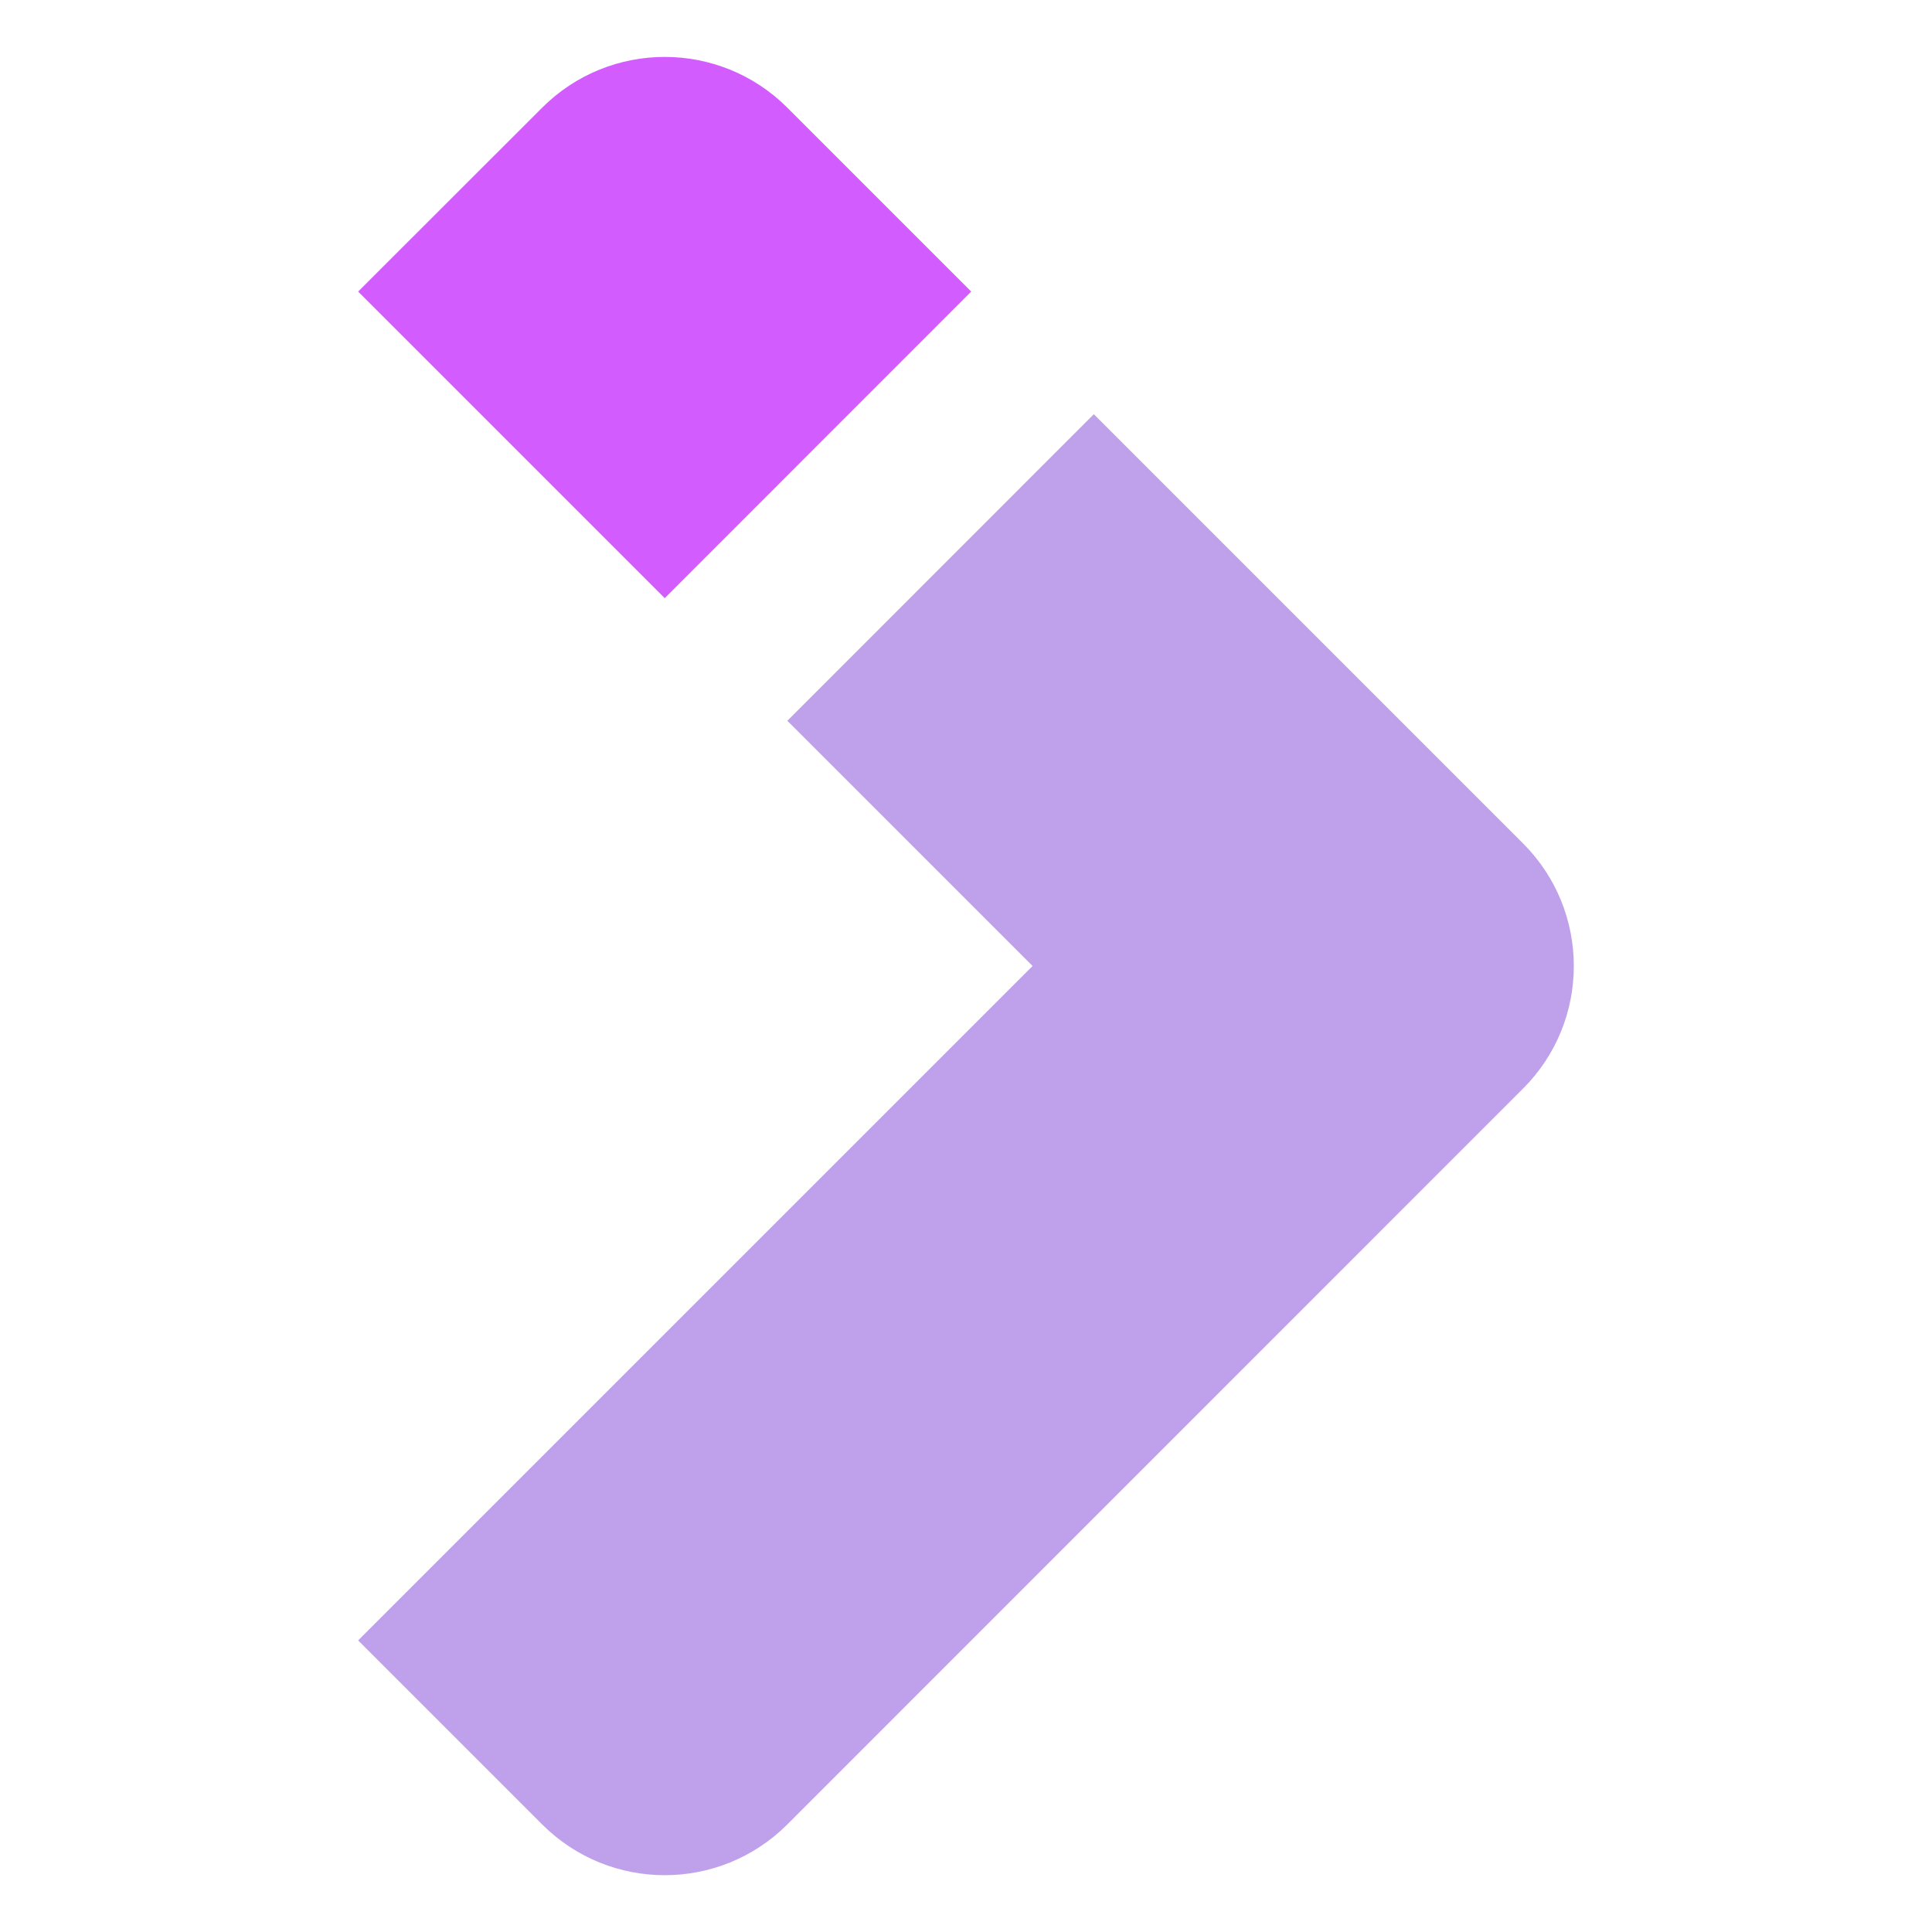
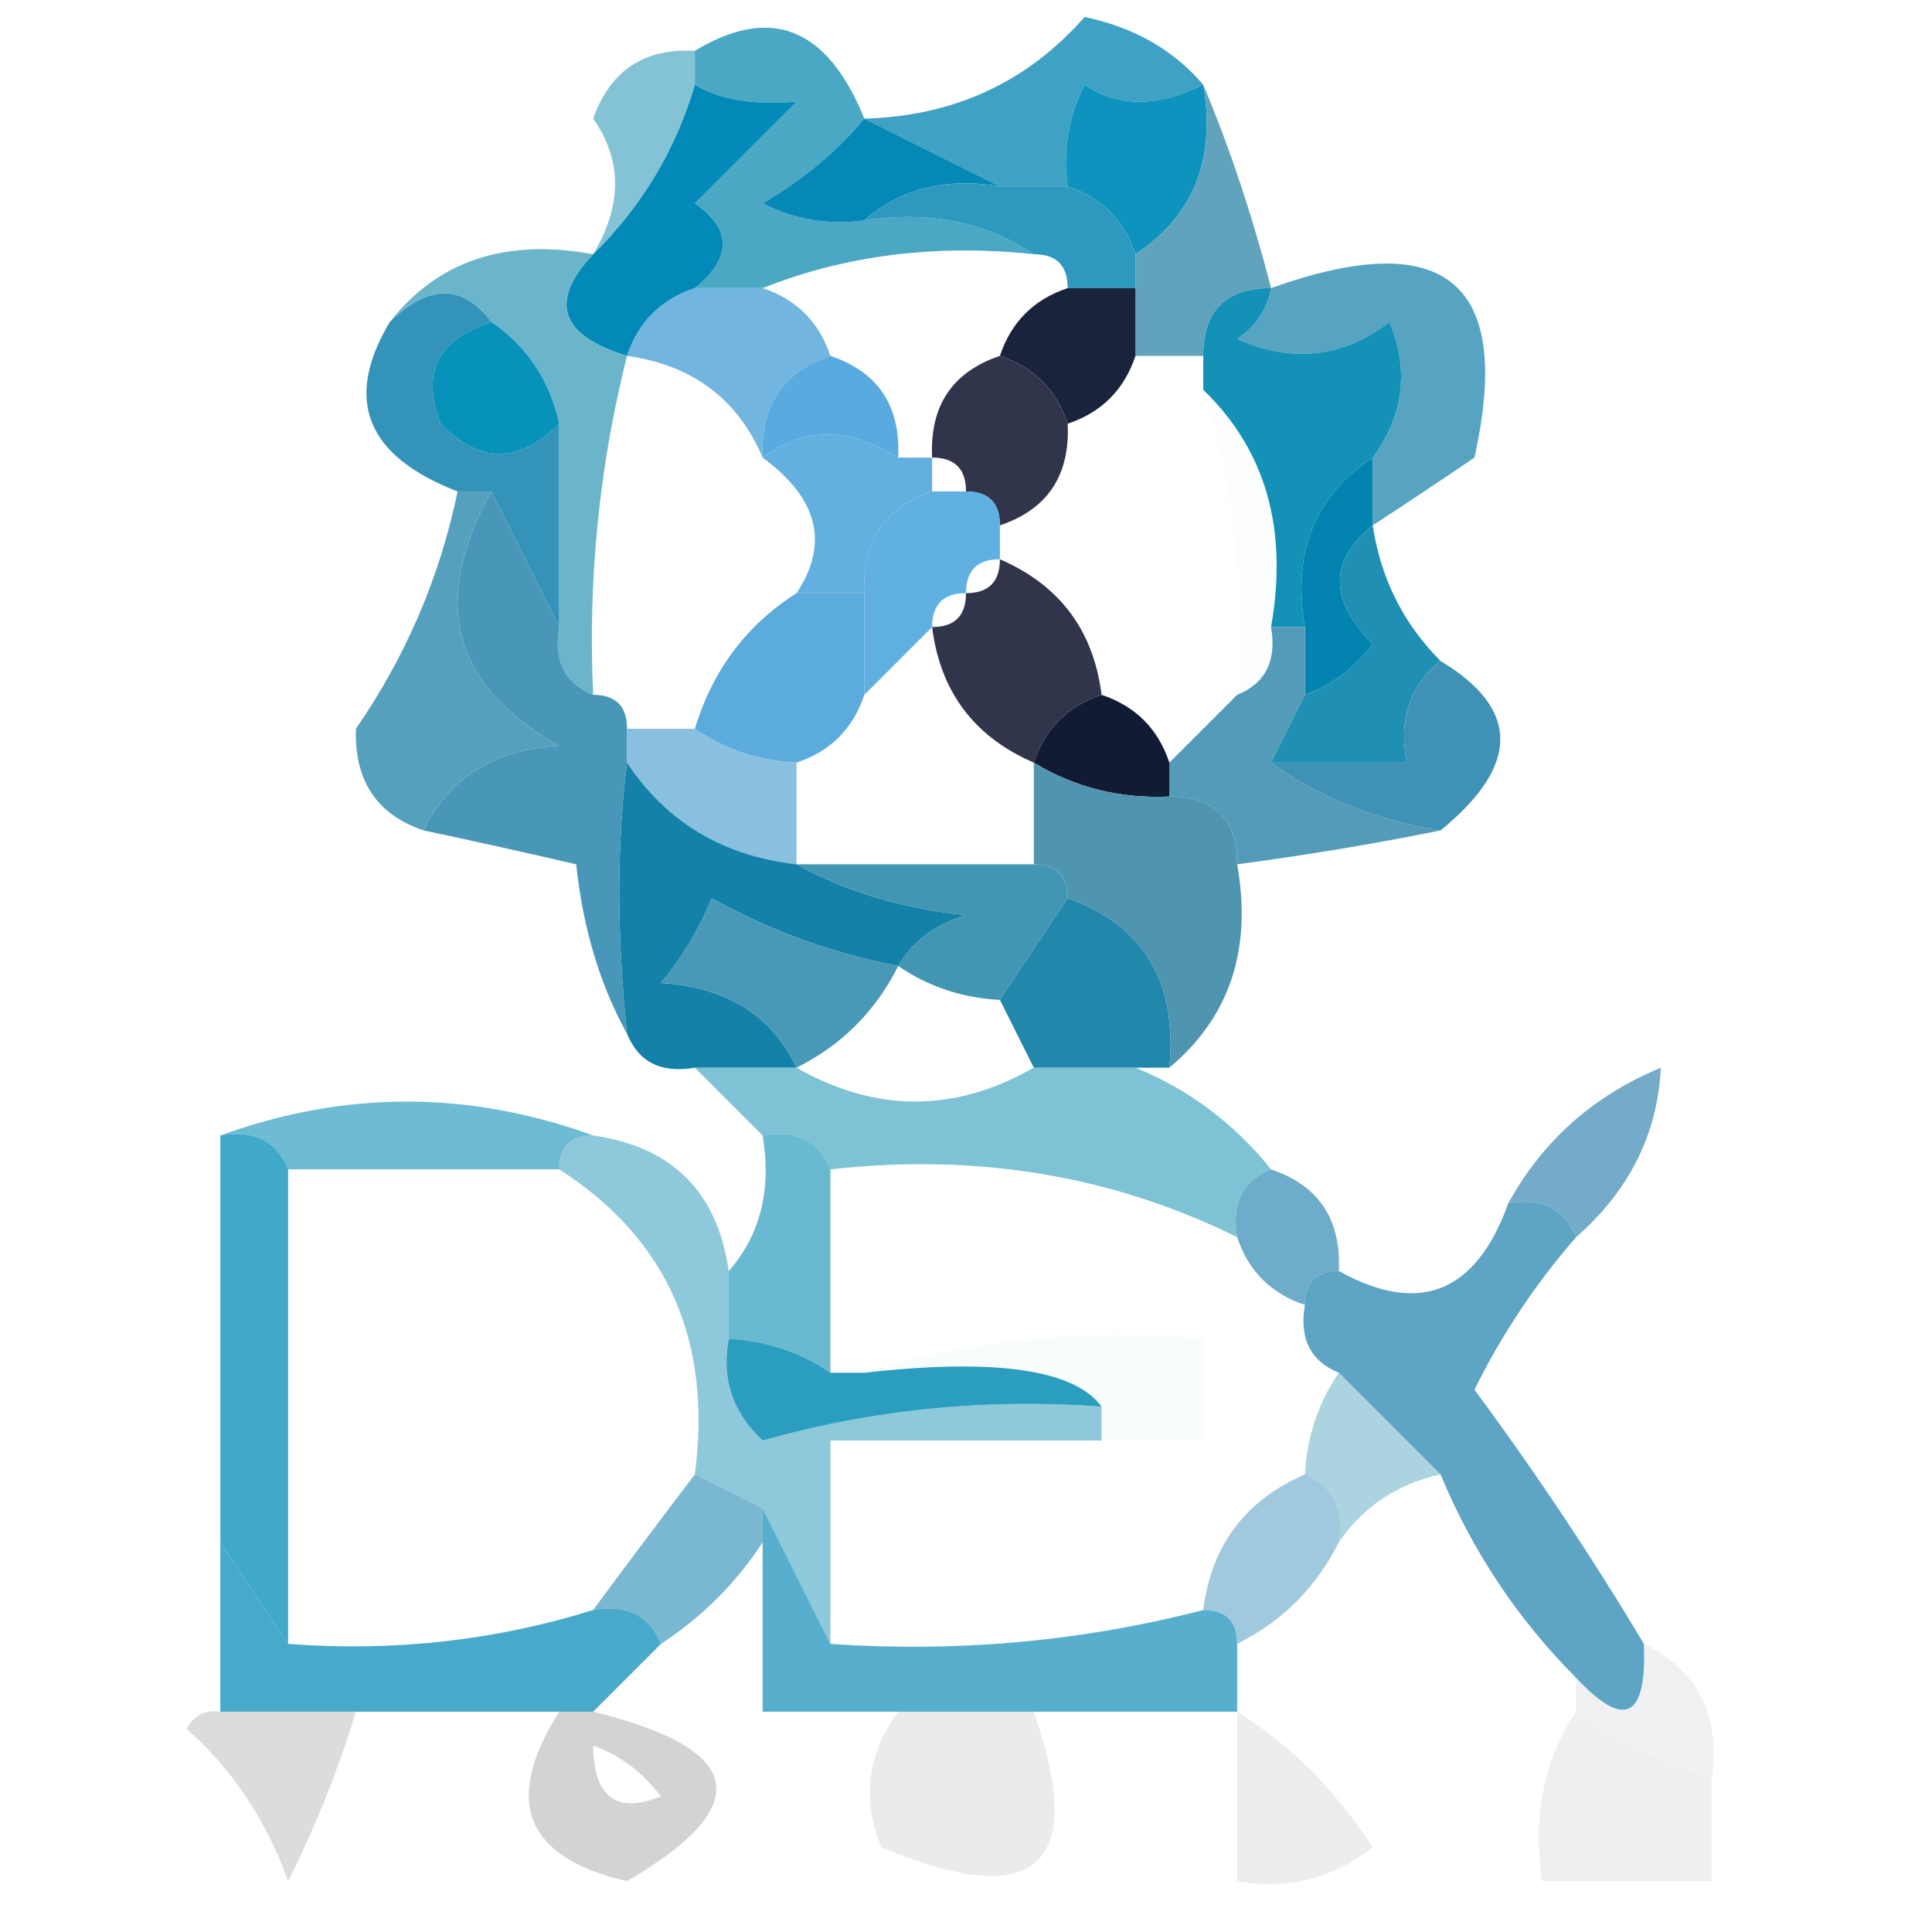
- <svg xmlns="http://www.w3.org/2000/svg" width="24" height="24" viewBox="0 0 24 24" fill="none" version="1.1" id="jumper-favicon">
-   <defs id="defs10" />
-   <g id="layer2">
-     <g id="g14" transform="matrix(1.411604,0,0,1.411604,0.7055896,0.7071527)">
-       <path d="m 8.587,8 -5.935,5.935 1.619,1.619 c 0.596,0.596 1.562,0.596 2.158,0 L 12.903,9.079 c 0.596,-0.596 0.596,-1.562 0,-2.158 L 9.126,3.144 6.429,5.842 Z" fill="#BEA0EB" id="path2" />
-       <path d="M 2.652,2.065 4.271,0.447 c 0.596,-0.596 1.562,-0.596 2.158,0 L 8.047,2.065 5.35,4.763 Z" fill="#d35cff" id="path4" />
-     </g>
+ <svg xmlns="http://www.w3.org/2000/svg" version="1.1" width="57px" height="57px" style="shape-rendering:geometricPrecision; text-rendering:geometricPrecision; image-rendering:optimizeQuality; fill-rule:evenodd; clip-rule:evenodd">
+   <g>
+     <path style="opacity:1" fill="#4aa8c4" d="M 25.5,3.5 C 24.691,4.469 23.691,5.302 22.5,6C 23.448,6.483 24.448,6.649 25.5,6.5C 27.415,6.216 29.081,6.549 30.5,7.5C 27.615,7.194 24.948,7.527 22.5,8.5C 21.833,8.5 21.167,8.5 20.5,8.5C 21.598,7.603 21.598,6.77 20.5,6C 21.5,5 22.5,4 23.5,3C 22.231,3.109 21.231,2.942 20.5,2.5C 20.5,2.167 20.5,1.833 20.5,1.5C 22.743,0.142 24.41,0.808 25.5,3.5 Z" />
+   </g>
+   <g>
+     <path style="opacity:1" fill="#3fa1c4" d="M 35.5,2.5 C 34.153,3.171 32.986,3.171 32,2.5C 31.517,3.448 31.351,4.448 31.5,5.5C 30.833,5.5 30.167,5.5 29.5,5.5C 28.167,4.833 26.833,4.167 25.5,3.5C 28.139,3.429 30.306,2.429 32,0.5C 33.459,0.808 34.626,1.475 35.5,2.5 Z" />
+   </g>
+   <g>
+     <path style="opacity:1" fill="#0d93be" d="M 35.5,2.5 C 35.88,4.698 35.213,6.365 33.5,7.5C 33.167,6.5 32.5,5.833 31.5,5.5C 31.351,4.448 31.517,3.448 32,2.5C 32.986,3.171 34.153,3.171 35.5,2.5 Z" />
+   </g>
+   <g>
+     <path style="opacity:1" fill="#0389b7" d="M 20.5,2.5 C 21.231,2.942 22.231,3.109 23.5,3C 22.5,4 21.5,5 20.5,6C 21.598,6.77 21.598,7.603 20.5,8.5C 19.5,8.833 18.833,9.5 18.5,10.5C 16.519,9.895 16.185,8.895 17.5,7.5C 18.935,6.087 19.935,4.42 20.5,2.5 Z" />
+   </g>
+   <g>
+     <path style="opacity:0.867" fill="#71bacf" d="M 20.5,1.5 C 20.5,1.833 20.5,2.167 20.5,2.5C 19.935,4.42 18.935,6.087 17.5,7.5C 18.363,6.06 18.363,4.726 17.5,3.5C 18.005,2.081 19.005,1.415 20.5,1.5 Z" />
+   </g>
+   <g>
+     <path style="opacity:0.996" fill="#0488b6" d="M 25.5,3.5 C 26.833,4.167 28.167,4.833 29.5,5.5C 27.901,5.232 26.568,5.566 25.5,6.5C 24.448,6.649 23.448,6.483 22.5,6C 23.691,5.302 24.691,4.469 25.5,3.5 Z" />
+   </g>
+   <g>
+     <path style="opacity:1" fill="#2d99be" d="M 25.5,6.5 C 26.568,5.566 27.901,5.232 29.5,5.5C 30.167,5.5 30.833,5.5 31.5,5.5C 32.5,5.833 33.167,6.5 33.5,7.5C 33.5,7.833 33.5,8.167 33.5,8.5C 32.833,8.5 32.167,8.5 31.5,8.5C 31.5,7.833 31.167,7.5 30.5,7.5C 29.081,6.549 27.415,6.216 25.5,6.5 Z" />
+   </g>
+   <g>
+     <path style="opacity:1" fill="#61a2bc" d="M 35.5,2.5 C 36.285,4.374 36.952,6.374 37.5,8.5C 36.167,8.5 35.5,9.167 35.5,10.5C 34.833,10.5 34.167,10.5 33.5,10.5C 33.5,9.833 33.5,9.167 33.5,8.5C 33.5,8.167 33.5,7.833 33.5,7.5C 35.213,6.365 35.88,4.698 35.5,2.5 Z" />
+   </g>
+   <g>
+     <path style="opacity:0.884" fill="#60addc" d="M 20.5,8.5 C 21.167,8.5 21.833,8.5 22.5,8.5C 23.5,8.833 24.167,9.5 24.5,10.5C 23.094,10.973 22.427,11.973 22.5,13.5C 21.764,11.771 20.43,10.771 18.5,10.5C 18.833,9.5 19.5,8.833 20.5,8.5 Z" />
+   </g>
+   <g>
+     <path style="opacity:1" fill="#3393b8" d="M 14.5,9.5 C 12.915,10.002 12.415,11.002 13,12.5C 14.146,13.684 15.312,13.684 16.5,12.5C 16.5,14.5 16.5,16.5 16.5,18.5C 15.833,17.167 15.167,15.833 14.5,14.5C 14.167,14.5 13.833,14.5 13.5,14.5C 10.8,13.456 10.133,11.79 11.5,9.5C 12.652,8.375 13.652,8.375 14.5,9.5 Z" />
+   </g>
+   <g>
+     <path style="opacity:1" fill="#6bb5cb" d="M 17.5,7.5 C 16.185,8.895 16.519,9.895 18.5,10.5C 17.676,13.764 17.342,17.098 17.5,20.5C 16.662,20.158 16.328,19.492 16.5,18.5C 16.5,16.5 16.5,14.5 16.5,12.5C 16.218,11.222 15.551,10.222 14.5,9.5C 13.652,8.375 12.652,8.375 11.5,9.5C 12.918,7.692 14.918,7.025 17.5,7.5 Z" />
+   </g>
+   <g>
+     <path style="opacity:1" fill="#1a233c" d="M 31.5,8.5 C 32.167,8.5 32.833,8.5 33.5,8.5C 33.5,9.167 33.5,9.833 33.5,10.5C 33.167,11.5 32.5,12.167 31.5,12.5C 31.167,11.5 30.5,10.833 29.5,10.5C 29.833,9.5 30.5,8.833 31.5,8.5 Z" />
+   </g>
+   <g>
+     <path style="opacity:1" fill="#56a4c2" d="M 40.5,15.5 C 40.5,14.833 40.5,14.167 40.5,13.5C 41.412,12.262 41.579,10.928 41,9.5C 39.612,10.554 38.112,10.72 36.5,10C 37.056,9.617 37.389,9.117 37.5,8.5C 42.653,6.66 44.653,8.327 43.5,13.5C 42.482,14.193 41.482,14.859 40.5,15.5 Z" />
+   </g>
+   <g>
+     <path style="opacity:1" fill="#1391b7" d="M 37.5,8.5 C 37.389,9.117 37.056,9.617 36.5,10C 38.112,10.72 39.612,10.554 41,9.5C 41.579,10.928 41.412,12.262 40.5,13.5C 38.787,14.635 38.12,16.302 38.5,18.5C 38.167,18.5 37.833,18.5 37.5,18.5C 38.01,15.612 37.343,13.279 35.5,11.5C 35.5,11.167 35.5,10.833 35.5,10.5C 35.5,9.167 36.167,8.5 37.5,8.5 Z" />
+   </g>
+   <g>
+     <path style="opacity:1" fill="#0792ba" d="M 14.5,9.5 C 15.551,10.222 16.218,11.222 16.5,12.5C 15.312,13.684 14.146,13.684 13,12.5C 12.415,11.002 12.915,10.002 14.5,9.5 Z" />
+   </g>
+   <g>
+     <path style="opacity:1" fill="#31354b" d="M 29.5,10.5 C 30.5,10.833 31.167,11.5 31.5,12.5C 31.573,14.027 30.906,15.027 29.5,15.5C 29.5,14.833 29.167,14.5 28.5,14.5C 28.5,13.833 28.167,13.5 27.5,13.5C 27.427,11.973 28.094,10.973 29.5,10.5 Z" />
+   </g>
+   <g>
+     <path style="opacity:1" fill="#58aadf" d="M 24.5,10.5 C 25.906,10.973 26.573,11.973 26.5,13.5C 25.036,12.595 23.702,12.595 22.5,13.5C 22.427,11.973 23.094,10.973 24.5,10.5 Z" />
+   </g>
+   <g>
+     <path style="opacity:0.957" fill="#5bacde" d="M 26.5,13.5 C 26.833,13.5 27.167,13.5 27.5,13.5C 27.5,13.833 27.5,14.167 27.5,14.5C 26.094,14.973 25.427,15.973 25.5,17.5C 24.833,17.5 24.167,17.5 23.5,17.5C 24.471,16.038 24.138,14.705 22.5,13.5C 23.702,12.595 25.036,12.595 26.5,13.5 Z" />
+   </g>
+   <g>
+     <path style="opacity:0.024" fill="#93cfdd" d="M 35.5,11.5 C 37.343,13.279 38.01,15.612 37.5,18.5C 37.672,19.492 37.338,20.158 36.5,20.5C 36.736,17.392 36.403,14.392 35.5,11.5 Z" />
+   </g>
+   <g>
+     <path style="opacity:1" fill="#61b0e2" d="M 27.5,14.5 C 27.833,14.5 28.167,14.5 28.5,14.5C 29.167,14.5 29.5,14.833 29.5,15.5C 29.5,15.833 29.5,16.167 29.5,16.5C 28.833,16.5 28.5,16.833 28.5,17.5C 27.833,17.5 27.5,17.833 27.5,18.5C 26.833,19.167 26.167,19.833 25.5,20.5C 25.5,19.5 25.5,18.5 25.5,17.5C 25.427,15.973 26.094,14.973 27.5,14.5 Z" />
+   </g>
+   <g>
+     <path style="opacity:1" fill="#0383af" d="M 40.5,13.5 C 40.5,14.167 40.5,14.833 40.5,15.5C 39.209,16.542 39.209,17.708 40.5,19C 39.956,19.717 39.289,20.217 38.5,20.5C 38.5,19.833 38.5,19.167 38.5,18.5C 38.12,16.302 38.787,14.635 40.5,13.5 Z" />
+   </g>
+   <g>
+     <path style="opacity:1" fill="#4997b8" d="M 14.5,14.5 C 15.167,15.833 15.833,17.167 16.5,18.5C 16.328,19.492 16.662,20.158 17.5,20.5C 18.167,20.5 18.5,20.833 18.5,21.5C 18.5,21.833 18.5,22.167 18.5,22.5C 18.195,24.919 18.195,27.586 18.5,30.5C 17.698,29.048 17.198,27.382 17,25.5C 15.397,25.129 13.897,24.795 12.5,24.5C 13.23,22.955 14.563,22.122 16.5,22C 13.346,20.252 12.679,17.752 14.5,14.5 Z" />
+   </g>
+   <g>
+     <path style="opacity:1" fill="#5cabdd" d="M 23.5,17.5 C 24.167,17.5 24.833,17.5 25.5,17.5C 25.5,18.5 25.5,19.5 25.5,20.5C 25.167,21.5 24.5,22.167 23.5,22.5C 22.391,22.443 21.391,22.11 20.5,21.5C 21.026,19.77 22.026,18.436 23.5,17.5 Z" />
+   </g>
+   <g>
+     <path style="opacity:1" fill="#55a0bd" d="M 13.5,14.5 C 13.833,14.5 14.167,14.5 14.5,14.5C 12.679,17.752 13.346,20.252 16.5,22C 14.563,22.122 13.23,22.955 12.5,24.5C 11.12,24.038 10.453,23.038 10.5,21.5C 11.977,19.361 12.977,17.028 13.5,14.5 Z" />
+   </g>
+   <g>
+     <path style="opacity:1" fill="#30354c" d="M 29.5,16.5 C 31.262,17.262 32.262,18.596 32.5,20.5C 31.5,20.833 30.833,21.5 30.5,22.5C 28.738,21.738 27.738,20.404 27.5,18.5C 28.167,18.5 28.5,18.167 28.5,17.5C 29.167,17.5 29.5,17.167 29.5,16.5 Z" />
+   </g>
+   <g>
+     <path style="opacity:1" fill="#539bb9" d="M 37.5,18.5 C 37.833,18.5 38.167,18.5 38.5,18.5C 38.5,19.167 38.5,19.833 38.5,20.5C 38.167,21.167 37.833,21.833 37.5,22.5C 38.93,23.538 40.597,24.204 42.5,24.5C 40.575,24.89 38.575,25.224 36.5,25.5C 36.5,24.167 35.833,23.5 34.5,23.5C 34.5,23.167 34.5,22.833 34.5,22.5C 35.167,21.833 35.833,21.167 36.5,20.5C 37.338,20.158 37.672,19.492 37.5,18.5 Z" />
+   </g>
+   <g>
+     <path style="opacity:1" fill="#1f90b3" d="M 40.5,15.5 C 40.733,17.062 41.4,18.395 42.5,19.5C 41.596,20.209 41.263,21.209 41.5,22.5C 40.167,22.5 38.833,22.5 37.5,22.5C 37.833,21.833 38.167,21.167 38.5,20.5C 39.289,20.217 39.956,19.717 40.5,19C 39.209,17.708 39.209,16.542 40.5,15.5 Z" />
+   </g>
+   <g>
+     <path style="opacity:1" fill="#121b34" d="M 32.5,20.5 C 33.5,20.833 34.167,21.5 34.5,22.5C 34.5,22.833 34.5,23.167 34.5,23.5C 33.041,23.567 31.708,23.234 30.5,22.5C 30.833,21.5 31.5,20.833 32.5,20.5 Z" />
+   </g>
+   <g>
+     <path style="opacity:0.769" fill="#65acd6" d="M 18.5,21.5 C 19.167,21.5 19.833,21.5 20.5,21.5C 21.391,22.11 22.391,22.443 23.5,22.5C 23.5,23.5 23.5,24.5 23.5,25.5C 21.326,25.25 19.659,24.25 18.5,22.5C 18.5,22.167 18.5,21.833 18.5,21.5 Z" />
+   </g>
+   <g>
+     <path style="opacity:1" fill="#3f92b6" d="M 42.5,19.5 C 44.851,20.916 44.851,22.583 42.5,24.5C 40.597,24.204 38.93,23.538 37.5,22.5C 38.833,22.5 40.167,22.5 41.5,22.5C 41.263,21.209 41.596,20.209 42.5,19.5 Z" />
+   </g>
+   <g>
+     <path style="opacity:1" fill="#1482a8" d="M 18.5,22.5 C 19.659,24.25 21.326,25.25 23.5,25.5C 24.952,26.302 26.618,26.802 28.5,27C 27.584,27.278 26.918,27.778 26.5,28.5C 24.559,28.131 22.726,27.464 21,26.5C 20.626,27.416 20.126,28.25 19.5,29C 21.437,29.122 22.77,29.955 23.5,31.5C 22.5,31.5 21.5,31.5 20.5,31.5C 19.508,31.672 18.842,31.338 18.5,30.5C 18.195,27.586 18.195,24.919 18.5,22.5 Z" />
+   </g>
+   <g>
+     <path style="opacity:1" fill="#5095b0" d="M 30.5,22.5 C 31.708,23.234 33.041,23.567 34.5,23.5C 35.833,23.5 36.5,24.167 36.5,25.5C 36.947,28.01 36.28,30.01 34.5,31.5C 34.741,28.966 33.741,27.3 31.5,26.5C 31.5,25.833 31.167,25.5 30.5,25.5C 30.5,24.5 30.5,23.5 30.5,22.5 Z" />
+   </g>
+   <g>
+     <path style="opacity:1" fill="#4899b7" d="M 26.5,28.5 C 25.833,29.833 24.833,30.833 23.5,31.5C 22.77,29.955 21.437,29.122 19.5,29C 20.126,28.25 20.626,27.416 21,26.5C 22.726,27.464 24.559,28.131 26.5,28.5 Z" />
+   </g>
+   <g>
+     <path style="opacity:1" fill="#4296b3" d="M 23.5,25.5 C 25.833,25.5 28.167,25.5 30.5,25.5C 31.167,25.5 31.5,25.833 31.5,26.5C 30.833,27.5 30.167,28.5 29.5,29.5C 28.391,29.443 27.391,29.11 26.5,28.5C 26.918,27.778 27.584,27.278 28.5,27C 26.618,26.802 24.952,26.302 23.5,25.5 Z" />
+   </g>
+   <g>
+     <path style="opacity:1" fill="#2288ab" d="M 31.5,26.5 C 33.741,27.3 34.741,28.966 34.5,31.5C 34.167,31.5 33.833,31.5 33.5,31.5C 32.5,31.5 31.5,31.5 30.5,31.5C 30.167,30.833 29.833,30.167 29.5,29.5C 30.167,28.5 30.833,27.5 31.5,26.5 Z" />
+   </g>
+   <g>
+     <path style="opacity:0.776" fill="#44a9c7" d="M 6.5,33.5 C 10.167,32.167 13.833,32.167 17.5,33.5C 16.833,33.5 16.5,33.833 16.5,34.5C 13.833,34.5 11.167,34.5 8.5,34.5C 8.158,33.662 7.492,33.328 6.5,33.5 Z" />
+   </g>
+   <g>
+     <path style="opacity:0.776" fill="#58b0c9" d="M 20.5,31.5 C 21.5,31.5 22.5,31.5 23.5,31.5C 25.833,32.833 28.167,32.833 30.5,31.5C 31.5,31.5 32.5,31.5 33.5,31.5C 35.076,32.143 36.41,33.143 37.5,34.5C 36.662,34.842 36.328,35.508 36.5,36.5C 32.827,34.682 28.827,34.016 24.5,34.5C 24.158,33.662 23.492,33.328 22.5,33.5C 21.833,32.833 21.167,32.167 20.5,31.5 Z" />
+   </g>
+   <g>
+     <path style="opacity:1" fill="#73abc8" d="M 46.5,36.5 C 46.158,35.662 45.492,35.328 44.5,35.5C 45.508,33.661 47.008,32.328 49,31.5C 48.903,33.459 48.07,35.125 46.5,36.5 Z" />
+   </g>
+   <g>
+     <path style="opacity:0.651" fill="#52aac8" d="M 17.5,33.5 C 19.833,33.833 21.167,35.167 21.5,37.5C 21.5,38.167 21.5,38.833 21.5,39.5C 21.281,40.675 21.614,41.675 22.5,42.5C 25.758,41.583 29.091,41.249 32.5,41.5C 32.5,41.833 32.5,42.167 32.5,42.5C 29.833,42.5 27.167,42.5 24.5,42.5C 24.5,44.5 24.5,46.5 24.5,48.5C 23.833,47.167 23.167,45.833 22.5,44.5C 21.833,44.167 21.167,43.833 20.5,43.5C 21.019,39.547 19.686,36.547 16.5,34.5C 16.5,33.833 16.833,33.5 17.5,33.5 Z" />
+   </g>
+   <g>
+     <path style="opacity:0.953" fill="#66a9c7" d="M 37.5,34.5 C 38.906,34.973 39.573,35.973 39.5,37.5C 38.833,37.5 38.5,37.833 38.5,38.5C 37.5,38.167 36.833,37.5 36.5,36.5C 36.328,35.508 36.662,34.842 37.5,34.5 Z" />
+   </g>
+   <g>
+     <path style="opacity:0.892" fill="#299ec3" d="M 6.5,33.5 C 7.492,33.328 8.158,33.662 8.5,34.5C 8.5,39.167 8.5,43.833 8.5,48.5C 7.833,47.5 7.167,46.5 6.5,45.5C 6.5,41.5 6.5,37.5 6.5,33.5 Z" />
+   </g>
+   <g>
+     <path style="opacity:0.733" fill="#33a1bf" d="M 22.5,33.5 C 23.492,33.328 24.158,33.662 24.5,34.5C 24.5,36.5 24.5,38.5 24.5,40.5C 23.609,39.89 22.609,39.557 21.5,39.5C 21.5,38.833 21.5,38.167 21.5,37.5C 22.434,36.432 22.768,35.099 22.5,33.5 Z" />
+   </g>
+   <g>
+     <path style="opacity:1" fill="#5ea4c4" d="M 44.5,35.5 C 45.492,35.328 46.158,35.662 46.5,36.5C 45.315,37.857 44.315,39.357 43.5,41C 45.295,43.426 46.962,45.926 48.5,48.5C 48.591,50.698 47.925,51.031 46.5,49.5C 44.782,47.777 43.449,45.777 42.5,43.5C 41.5,42.5 40.5,41.5 39.5,40.5C 38.662,40.158 38.328,39.492 38.5,38.5C 38.5,37.833 38.833,37.5 39.5,37.5C 41.876,38.817 43.543,38.15 44.5,35.5 Z" />
+   </g>
+   <g>
+     <path style="opacity:0.079" fill="#a8dade" d="M 25.5,40.5 C 28.625,39.521 31.958,39.187 35.5,39.5C 35.5,40.5 35.5,41.5 35.5,42.5C 34.5,42.5 33.5,42.5 32.5,42.5C 32.5,42.167 32.5,41.833 32.5,41.5C 31.695,40.4 29.362,40.066 25.5,40.5 Z" />
+   </g>
+   <g>
+     <path style="opacity:0.968" fill="#249bbd" d="M 21.5,39.5 C 22.609,39.557 23.609,39.89 24.5,40.5C 24.833,40.5 25.167,40.5 25.5,40.5C 29.362,40.066 31.695,40.4 32.5,41.5C 29.091,41.249 25.758,41.583 22.5,42.5C 21.614,41.675 21.281,40.675 21.5,39.5 Z" />
+   </g>
+   <g>
+     <path style="opacity:0.667" fill="#82bfd1" d="M 39.5,40.5 C 40.5,41.5 41.5,42.5 42.5,43.5C 41.222,43.782 40.222,44.449 39.5,45.5C 39.672,44.508 39.338,43.842 38.5,43.5C 38.557,42.391 38.89,41.391 39.5,40.5 Z" />
+   </g>
+   <g>
+     <path style="opacity:1" fill="#7ab8d1" d="M 20.5,43.5 C 21.167,43.833 21.833,44.167 22.5,44.5C 22.5,44.833 22.5,45.167 22.5,45.5C 21.728,46.694 20.728,47.694 19.5,48.5C 19.158,47.662 18.492,47.328 17.5,47.5C 18.512,46.128 19.512,44.795 20.5,43.5 Z" />
+   </g>
+   <g>
+     <path style="opacity:0.937" fill="#3da3c6" d="M 6.5,45.5 C 7.167,46.5 7.833,47.5 8.5,48.5C 11.608,48.736 14.608,48.403 17.5,47.5C 18.492,47.328 19.158,47.662 19.5,48.5C 18.833,49.167 18.167,49.833 17.5,50.5C 17.167,50.5 16.833,50.5 16.5,50.5C 14.5,50.5 12.5,50.5 10.5,50.5C 9.167,50.5 7.833,50.5 6.5,50.5C 6.5,48.833 6.5,47.167 6.5,45.5 Z" />
+   </g>
+   <g>
+     <path style="opacity:0.624" fill="#69a9c9" d="M 38.5,43.5 C 39.338,43.842 39.672,44.508 39.5,45.5C 38.833,46.833 37.833,47.833 36.5,48.5C 36.5,47.833 36.167,47.5 35.5,47.5C 35.738,45.596 36.738,44.262 38.5,43.5 Z" />
+   </g>
+   <g>
+     <path style="opacity:0.839" fill="#38a0c4" d="M 22.5,44.5 C 23.167,45.833 23.833,47.167 24.5,48.5C 28.269,48.756 31.936,48.423 35.5,47.5C 36.167,47.5 36.5,47.833 36.5,48.5C 36.5,49.167 36.5,49.833 36.5,50.5C 34.5,50.5 32.5,50.5 30.5,50.5C 29.167,50.5 27.833,50.5 26.5,50.5C 25.167,50.5 23.833,50.5 22.5,50.5C 22.5,48.833 22.5,47.167 22.5,45.5C 22.5,45.167 22.5,44.833 22.5,44.5 Z" />
+   </g>
+   <g>
+     <path style="opacity:0.231" fill="#ada7a6" d="M 26.5,50.5 C 27.833,50.5 29.167,50.5 30.5,50.5C 32.084,55.079 30.584,56.413 26,54.5C 25.421,53.072 25.588,51.738 26.5,50.5 Z" />
+   </g>
+   <g>
+     <path style="opacity:0.235" fill="#bac4c8" d="M 48.5,48.5 C 50.104,49.287 50.771,50.62 50.5,52.5C 49.005,52.011 47.672,51.345 46.5,50.5C 46.5,50.167 46.5,49.833 46.5,49.5C 47.925,51.031 48.591,50.698 48.5,48.5 Z" />
+   </g>
+   <g>
+     <path style="opacity:0.494" fill="#a8a6a5" d="M 16.5,50.5 C 16.833,50.5 17.167,50.5 17.5,50.5C 21.986,51.601 22.319,53.267 18.5,55.5C 15.49,54.806 14.823,53.139 16.5,50.5 Z M 17.5,51.5 C 18.289,51.783 18.956,52.283 19.5,53C 18.184,53.528 17.517,53.028 17.5,51.5 Z" />
+   </g>
+   <g>
+     <path style="opacity:0.19" fill="#a09f9f" d="M 36.5,50.5 C 38.057,51.466 39.39,52.8 40.5,54.5C 39.311,55.429 37.978,55.762 36.5,55.5C 36.5,53.833 36.5,52.167 36.5,50.5 Z" />
+   </g>
+   <g>
+     <path style="opacity:0.353" fill="#a09d9c" d="M 6.5,50.5 C 7.833,50.5 9.167,50.5 10.5,50.5C 9.989,52.195 9.322,53.861 8.5,55.5C 7.859,53.705 6.859,52.205 5.5,51C 5.728,50.601 6.062,50.435 6.5,50.5 Z" />
+   </g>
+   <g>
+     <path style="opacity:0.178" fill="#a8a7a7" d="M 46.5,50.5 C 47.672,51.345 49.005,52.011 50.5,52.5C 50.5,53.5 50.5,54.5 50.5,55.5C 48.833,55.5 47.167,55.5 45.5,55.5C 45.215,53.585 45.549,51.919 46.5,50.5 Z" />
  </g>
</svg>
